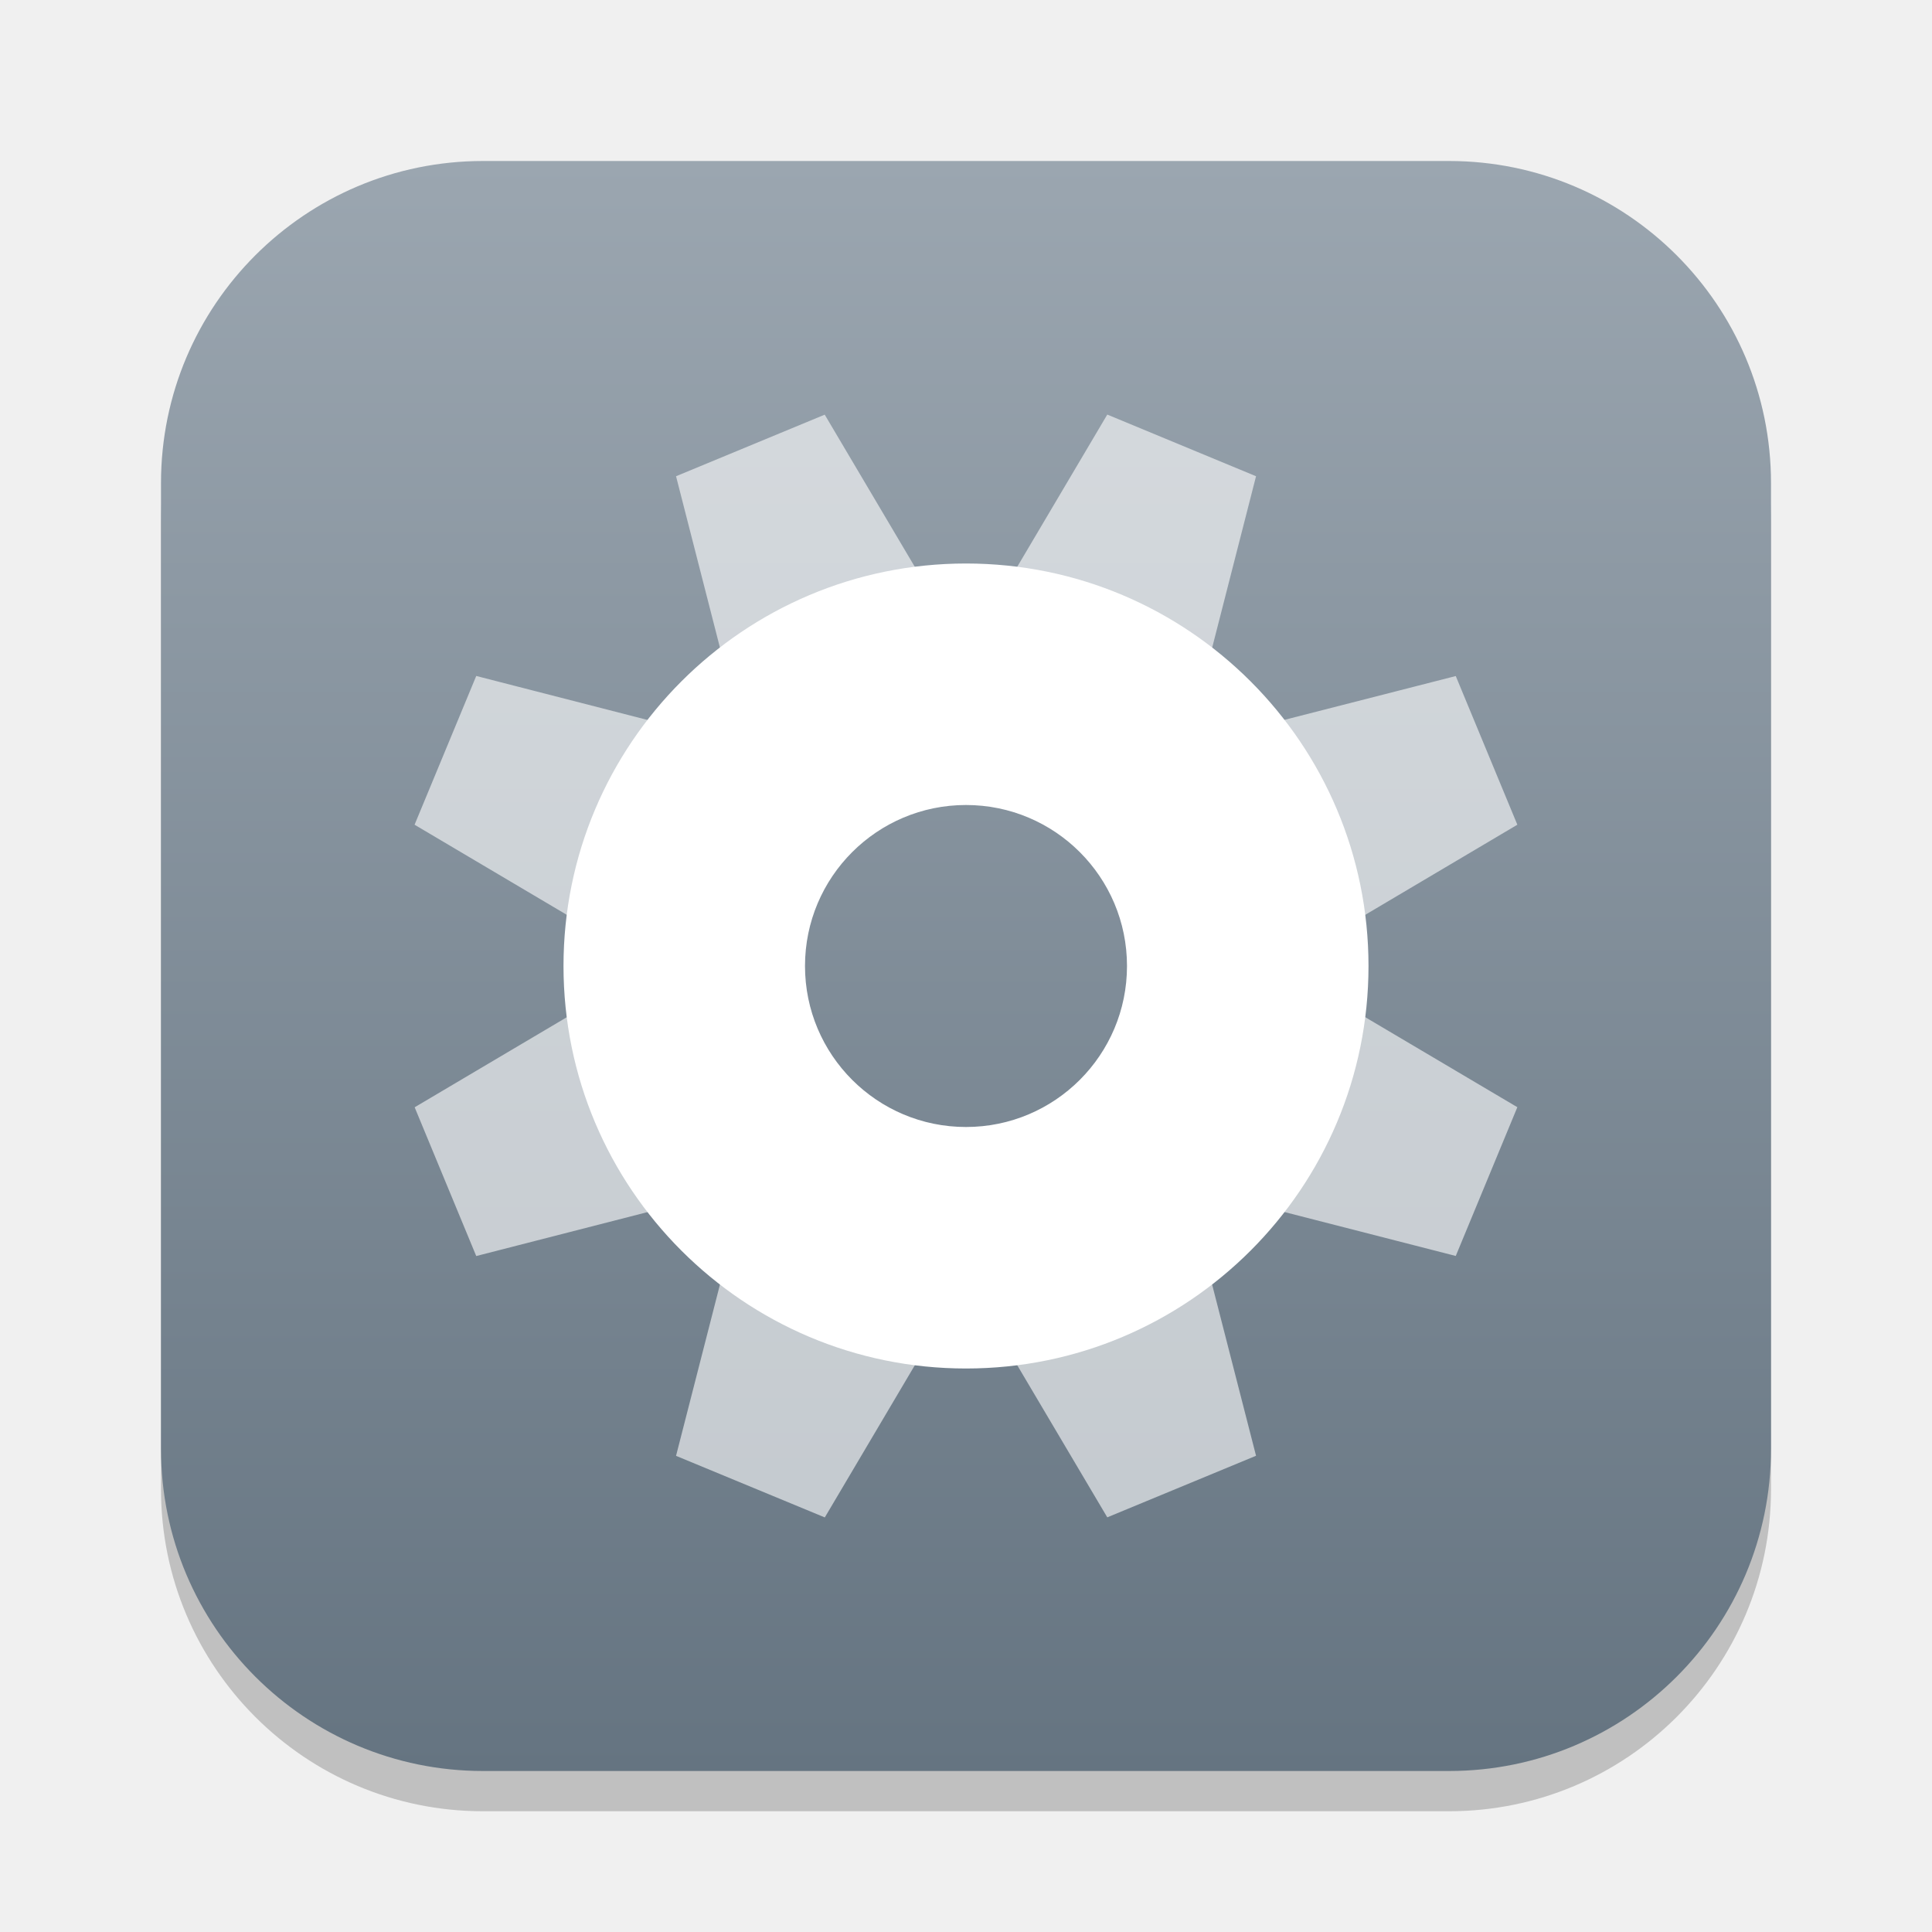
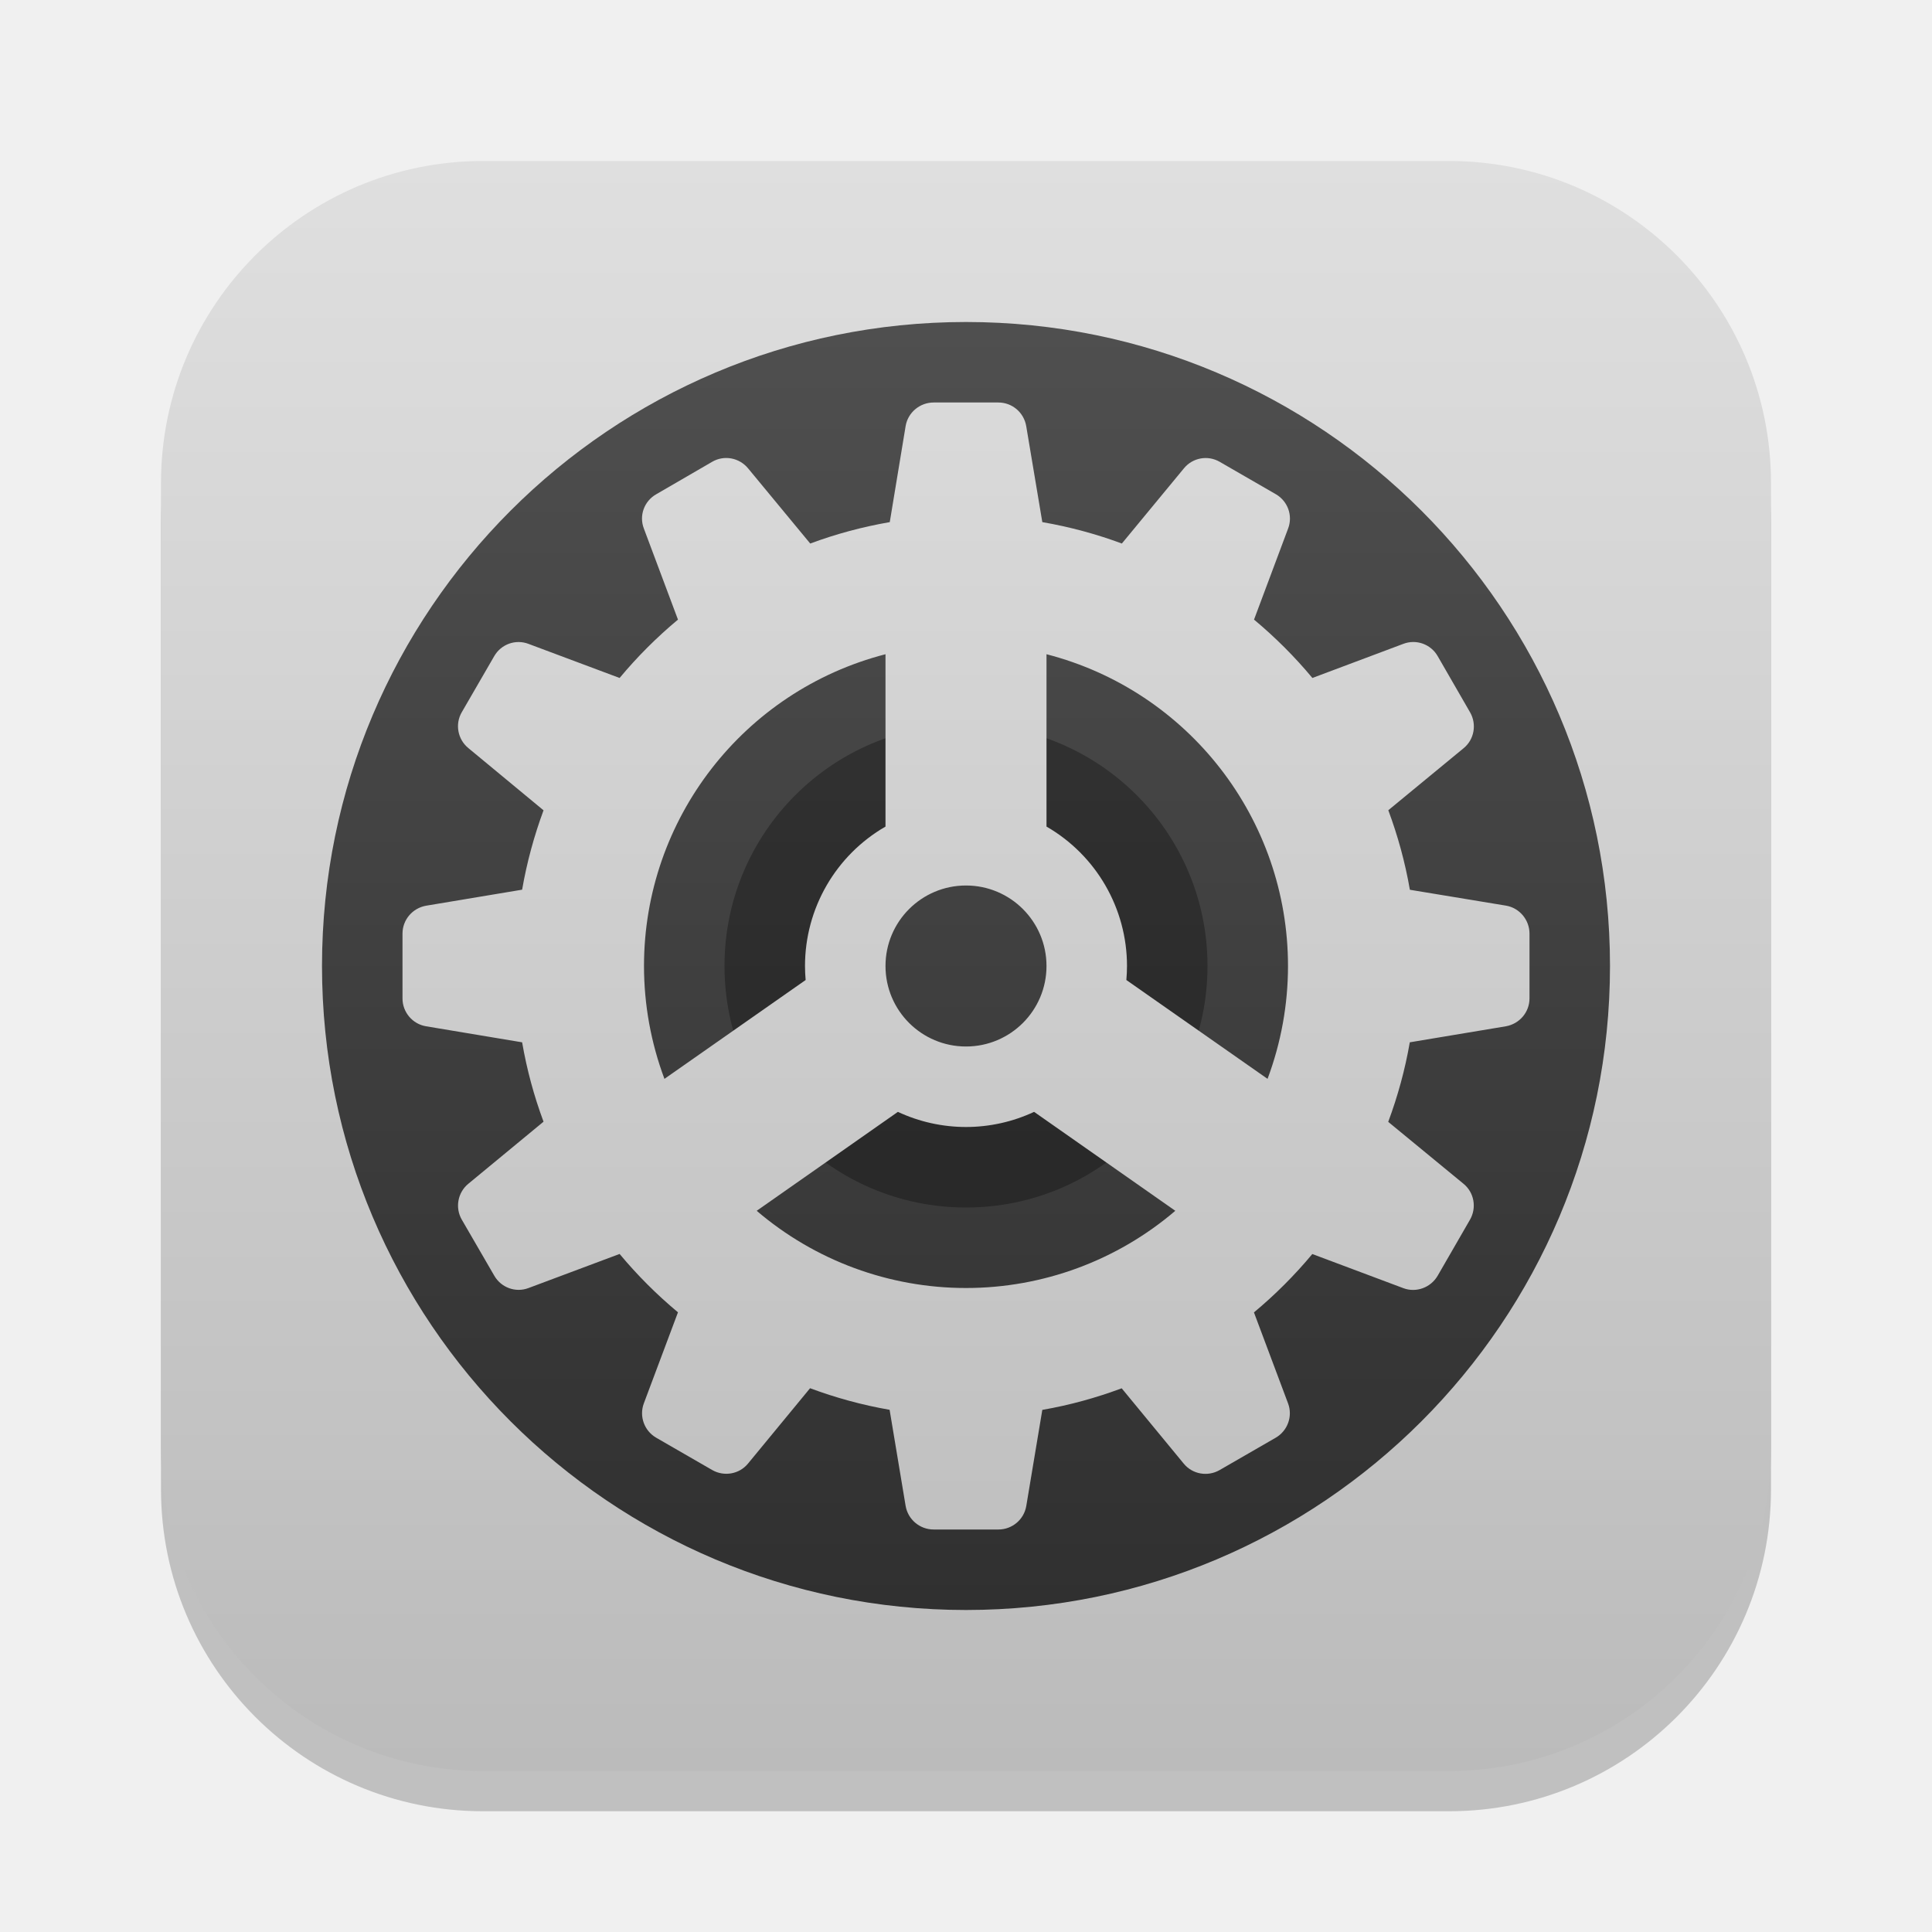
<svg xmlns="http://www.w3.org/2000/svg" xmlns:xlink="http://www.w3.org/1999/xlink" width="24" height="24" viewBox="0 0 24 24" version="1.1" id="svg1">
  <defs id="defs1">
-     <linearGradient xlink:href="#linearGradient2116" id="linearGradient4" x1="16" y1="30" x2="16" y2="2" gradientUnits="userSpaceOnUse" gradientTransform="matrix(0.7142857,0,0,0.7142857,0.5714286,0.5714286)" />
-     <linearGradient id="linearGradient2116">
-       <stop style="stop-color:#657481;stop-opacity:1;" offset="0" id="stop2112" />
-       <stop style="stop-color:#9ba6b0;stop-opacity:1;" offset="1" id="stop2114" />
+     <linearGradient xlink:href="#linearGradient6" id="linearGradient4" x1="16" y1="30" x2="16" y2="2" gradientUnits="userSpaceOnUse" gradientTransform="matrix(0.7142857,0,0,0.7142857,0.5714286,0.5714286)" />
+     <linearGradient xlink:href="#linearGradient1" id="linearGradient2-0" x1="32" y1="62" x2="32" y2="2" gradientUnits="userSpaceOnUse" gradientTransform="matrix(0.3333333,0,0,0.3333333,1.333334,1.333333)" />
+     <linearGradient id="linearGradient1">
+       <stop style="stop-color:#2c2c2c;stop-opacity:1;" offset="0" id="stop1" />
+       <stop style="stop-color:#535353;stop-opacity:1;" offset="1" id="stop2" />
    </linearGradient>
+     <linearGradient id="linearGradient6">
+       <stop style="stop-color:#bbbbbb;stop-opacity:1;" offset="0" id="stop5" />
+       <stop style="stop-color:#dfdfdf;stop-opacity:1;" offset="1" id="stop6" />
+     </linearGradient>
+     <linearGradient xlink:href="#linearGradient6" id="linearGradient5" x1="11" y1="21" x2="11" y2="1" gradientUnits="userSpaceOnUse" gradientTransform="translate(1,1)" />
  </defs>
  <rect style="opacity:0.2;fill:#000000;stroke-width:1.75" id="rect1" width="20" height="20" x="2" y="2.5" ry="4" />
  <rect style="fill:url(#linearGradient4);stroke-width:0.714" id="rect2" width="20" height="20" x="2" y="2" ry="4" />
-   <path id="rect465" style="opacity:0.6;fill:#ffffff;stroke-linecap:round;stroke-linejoin:round" d="m 13.755,5.15 -1.402,2.37 a 4.5,4.5 0 0 1 1.37,0.322 4.5,4.5 0 0 1 1.199,0.735 L 15.603,5.916 Z M 10.245,5.151 8.398,5.916 9.082,8.586 A 4.5,4.5 0 0 1 11.649,7.523 Z m 7.839,3.247 -2.663,0.681 a 4.5,4.5 0 0 1 1.063,2.567 l 2.365,-1.401 z M 8.583,9.082 5.916,8.397 5.15,10.245 7.52,11.648 A 4.5,4.5 0 0 1 7.843,10.278 4.5,4.5 0 0 1 8.583,9.082 Z m 7.902,3.273 a 4.5,4.5 0 0 1 -0.328,1.367 4.5,4.5 0 0 1 -0.741,1.196 l 2.668,0.684 0.765,-1.848 z m -8.962,-0.004 -2.372,1.404 0.765,1.848 2.67,-0.685 A 4.5,4.5 0 0 1 7.523,12.351 Z m 7.395,3.063 a 4.5,4.5 0 0 1 -2.567,1.063 l 1.404,2.372 1.848,-0.765 z m -5.836,0.003 -0.684,2.668 1.848,0.765 1.402,-2.37 a 4.5,4.5 0 0 1 -1.37,-0.322 4.5,4.5 0 0 1 -1.196,-0.741 z" />
-   <path id="path632" style="fill:#ffffff;stroke-linecap:round;stroke-linejoin:round" d="m 12,7 a 5,5 0 0 0 -5,5 5,5 0 0 0 5,5 5,5 0 0 0 5,-5 5,5 0 0 0 -5,-5 z m 0,3 a 2,2 0 0 1 2,2 2,2 0 0 1 -2,2 2,2 0 0 1 -2,-2 2,2 0 0 1 2,-2 z" />
+   <circle style="fill:url(#linearGradient2-0);fill-opacity:1;stroke-width:0.333" id="path1" cx="12" cy="12" r="8" />
+   <path id="path2" style="opacity:0.3;fill:#000000" d="m 12,9 a 3,3 0 0 0 -3,3 3,3 0 0 0 3,3 3,3 0 0 0 3,-3 3,3 0 0 0 -3,-3 z m 0,1.5 A 1.5,1.5 0 0 1 13.5,12 1.5,1.5 0 0 1 12,13.5 1.5,1.5 0 0 1 10.5,12 1.5,1.5 0 0 1 12,10.5 Z" />
+   <path id="path1-2" style="fill:url(#linearGradient5);stroke-width:0.7" d="M 11.598,5 C 11.427,5 11.278,5.124 11.25,5.293 l -0.197,1.193 c -0.341,0.059 -0.671,0.148 -0.988,0.266 L 9.293,5.818 C 9.184,5.686 8.996,5.65 8.848,5.736 L 8.15,6.141 c -0.148,0.085 -0.213,0.264 -0.152,0.424 L 8.422,7.697 C 8.159,7.916 7.916,8.159 7.697,8.422 L 6.564,7.998 c -0.16,-0.06 -0.338,0.004 -0.424,0.152 L 5.736,8.848 c -0.086,0.148 -0.05,0.337 0.082,0.445 l 0.934,0.773 c -0.117,0.317 -0.207,0.646 -0.266,0.986 l -1.193,0.199 C 5.124,11.281 5,11.426 5,11.598 v 0.805 c 0,0.171 0.124,0.318 0.293,0.346 l 1.193,0.199 c 0.059,0.341 0.148,0.669 0.266,0.986 l -0.934,0.771 c -0.132,0.108 -0.167,0.297 -0.082,0.445 l 0.404,0.697 c 0.085,0.148 0.264,0.214 0.424,0.154 l 1.133,-0.424 c 0.219,0.263 0.462,0.506 0.725,0.725 l -0.424,1.131 c -0.06,0.16 0.005,0.34 0.152,0.426 l 0.697,0.402 c 0.148,0.085 0.337,0.052 0.445,-0.08 l 0.771,-0.936 c 0.317,0.118 0.647,0.209 0.988,0.268 L 11.25,18.707 C 11.279,18.876 11.426,19 11.598,19 h 0.805 c 0.171,0 0.318,-0.124 0.346,-0.293 l 0.199,-1.193 c 0.341,-0.059 0.669,-0.15 0.986,-0.268 l 0.771,0.936 c 0.108,0.132 0.297,0.165 0.445,0.08 l 0.697,-0.402 c 0.148,-0.085 0.214,-0.266 0.154,-0.426 l -0.424,-1.131 c 0.263,-0.219 0.506,-0.462 0.725,-0.725 l 1.131,0.424 c 0.16,0.06 0.34,-0.007 0.426,-0.154 l 0.402,-0.697 c 0.085,-0.148 0.052,-0.337 -0.08,-0.445 l -0.936,-0.77 c 0.118,-0.317 0.209,-0.647 0.268,-0.988 l 1.193,-0.199 C 18.876,12.719 19,12.574 19,12.402 V 11.598 C 19,11.427 18.876,11.278 18.707,11.25 l -1.193,-0.197 c -0.059,-0.341 -0.15,-0.671 -0.268,-0.988 l 0.936,-0.771 c 0.132,-0.108 0.165,-0.297 0.08,-0.445 L 17.859,8.15 c -0.085,-0.148 -0.266,-0.213 -0.426,-0.152 L 16.303,8.422 C 16.084,8.159 15.841,7.916 15.578,7.697 l 0.424,-1.133 c 0.06,-0.16 -0.005,-0.338 -0.152,-0.424 L 15.15,5.736 c -0.148,-0.085 -0.335,-0.05 -0.443,0.082 l -0.771,0.934 c -0.317,-0.118 -0.647,-0.207 -0.988,-0.266 L 12.748,5.293 C 12.719,5.124 12.574,5 12.402,5 Z M 11,8.127 V 10.268 A 2,2 0 0 0 10,12 2,2 0 0 0 10.008,12.174 L 8.254,13.402 A 4,4 0 0 1 8,12 4,4 0 0 1 11,8.127 Z m 2,0 A 4,4 0 0 1 16,12 4,4 0 0 1 15.746,13.402 L 13.992,12.174 A 2,2 0 0 0 14,12 2,2 0 0 0 13,10.268 Z M 12,11 a 1,1 0 0 1 1,1 1,1 0 0 1 -1,1 1,1 0 0 1 -1,-1 1,1 0 0 1 1,-1 z m -0.846,2.812 A 2,2 0 0 0 12,14 2,2 0 0 0 12.846,13.812 l 1.754,1.229 A 4,4 0 0 1 12,16 4,4 0 0 1 9.4,15.041 Z" />
</svg>
